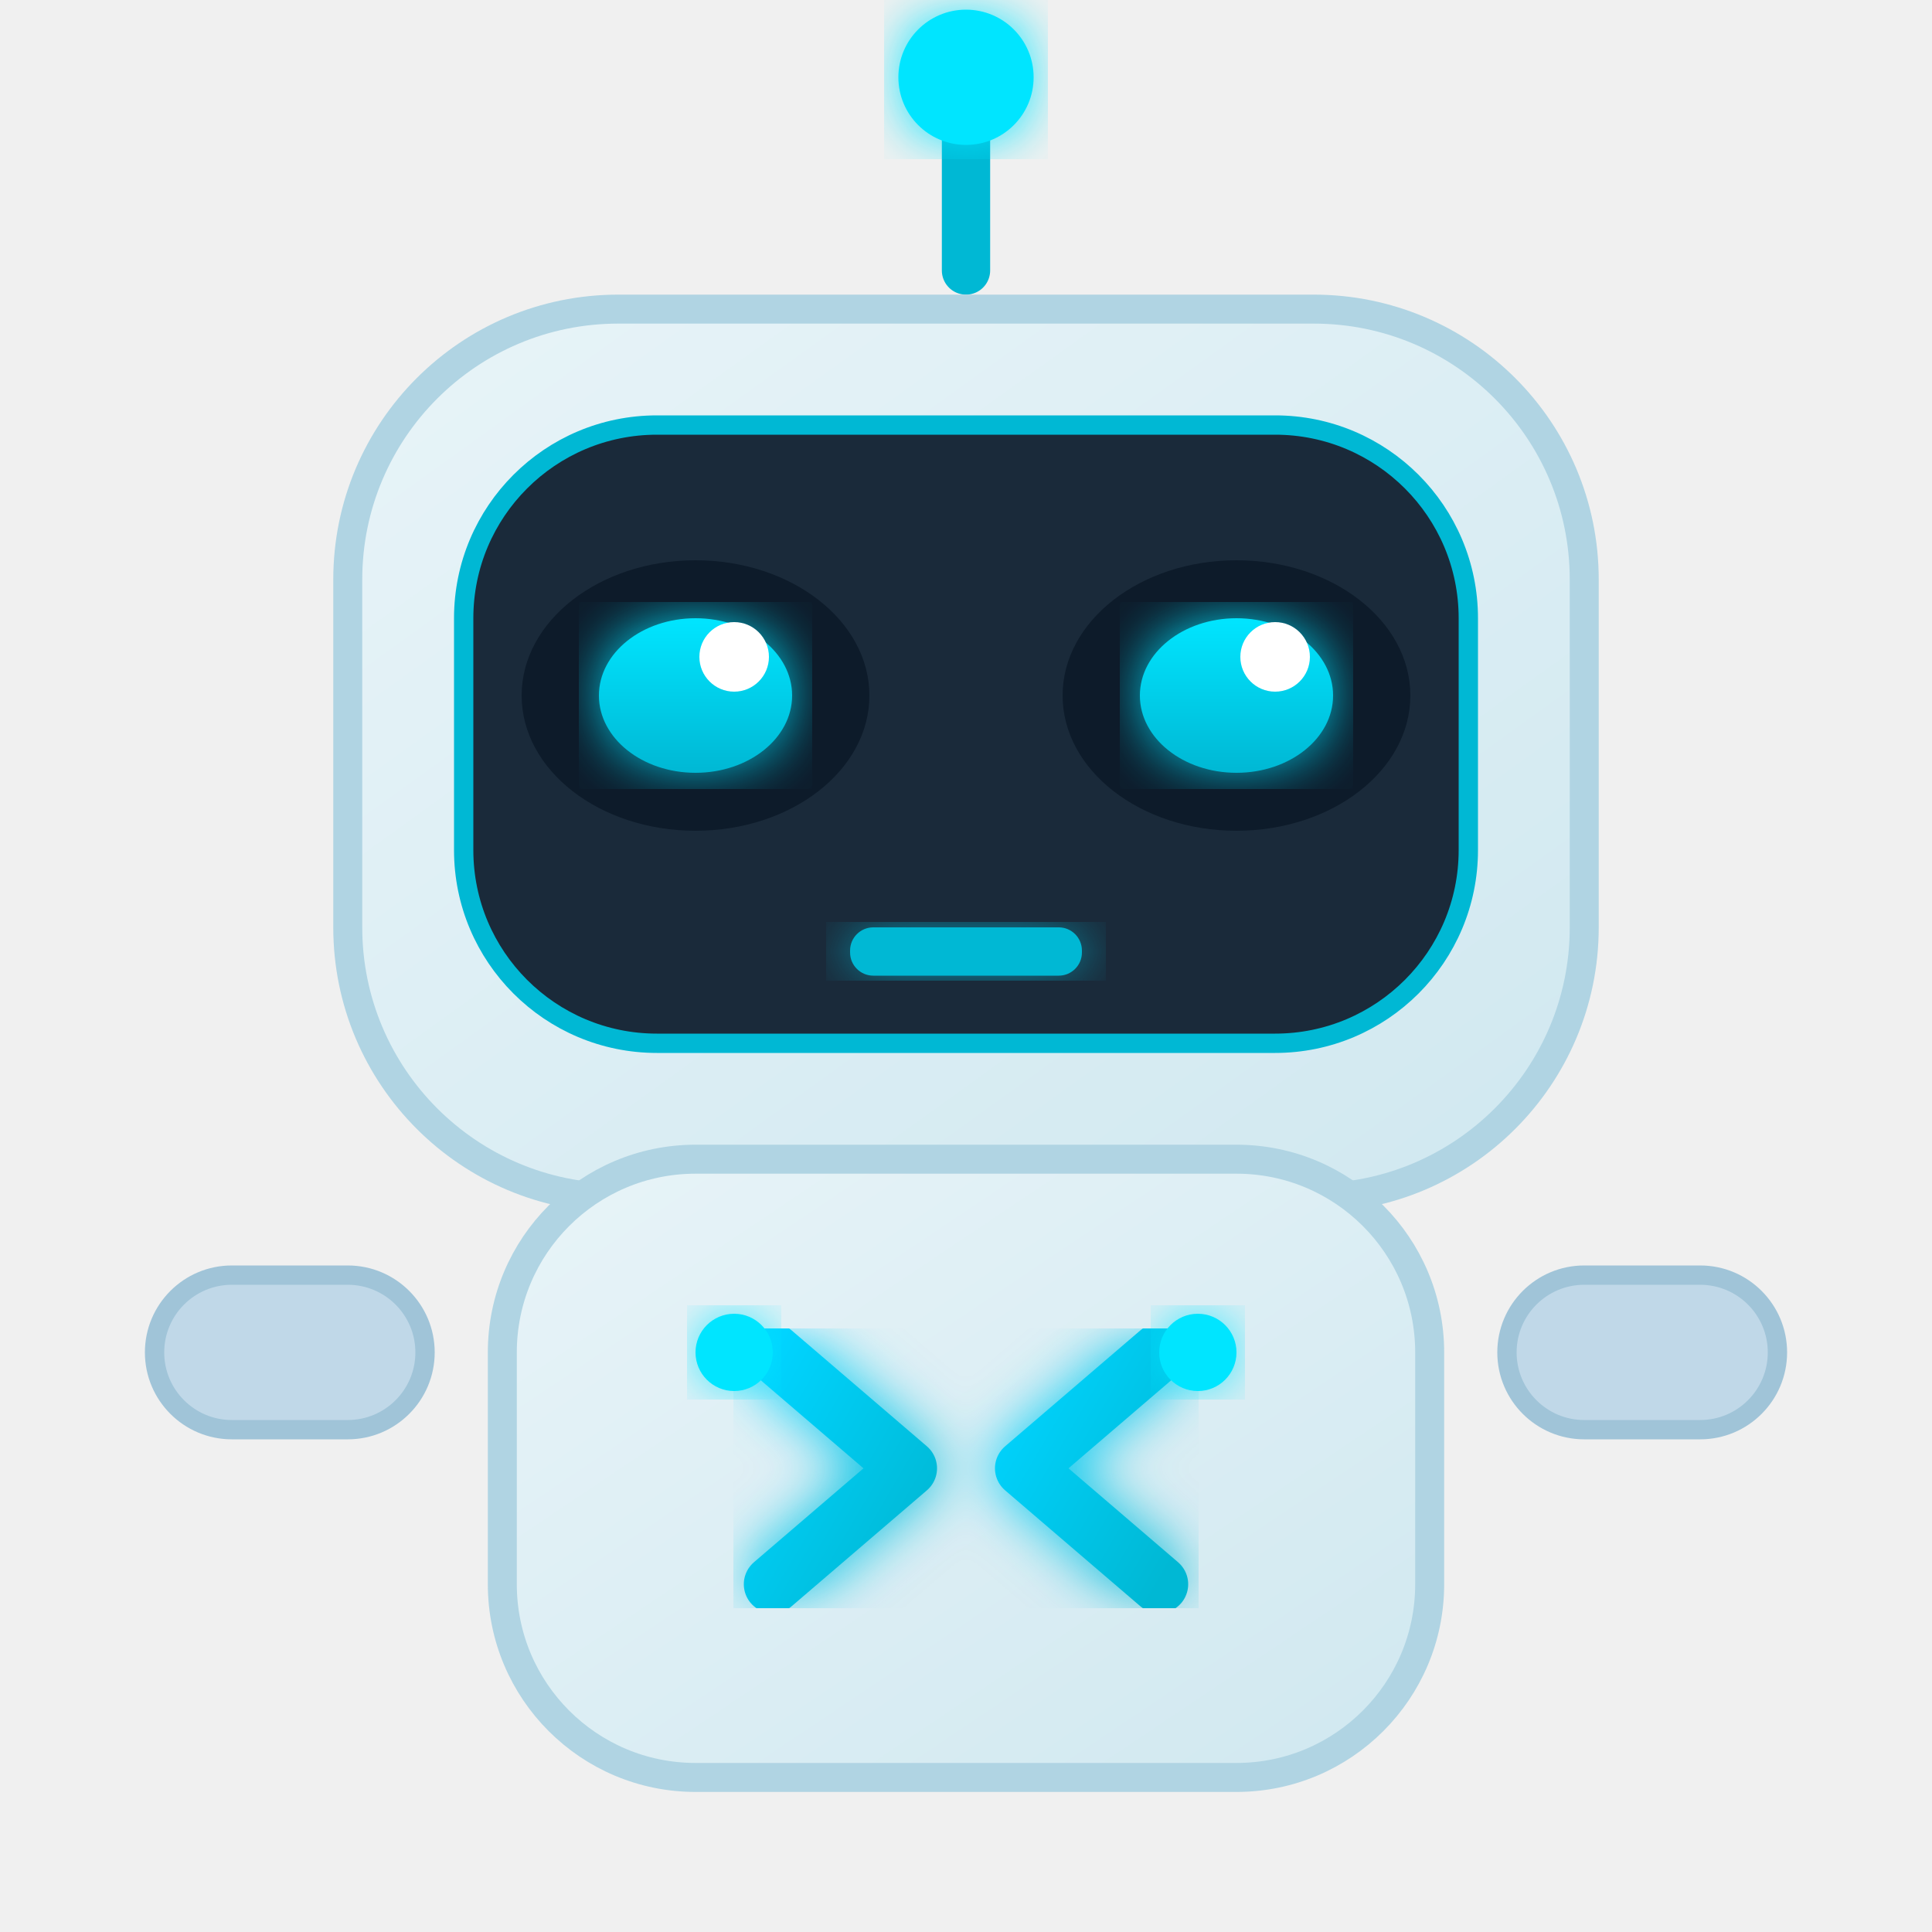
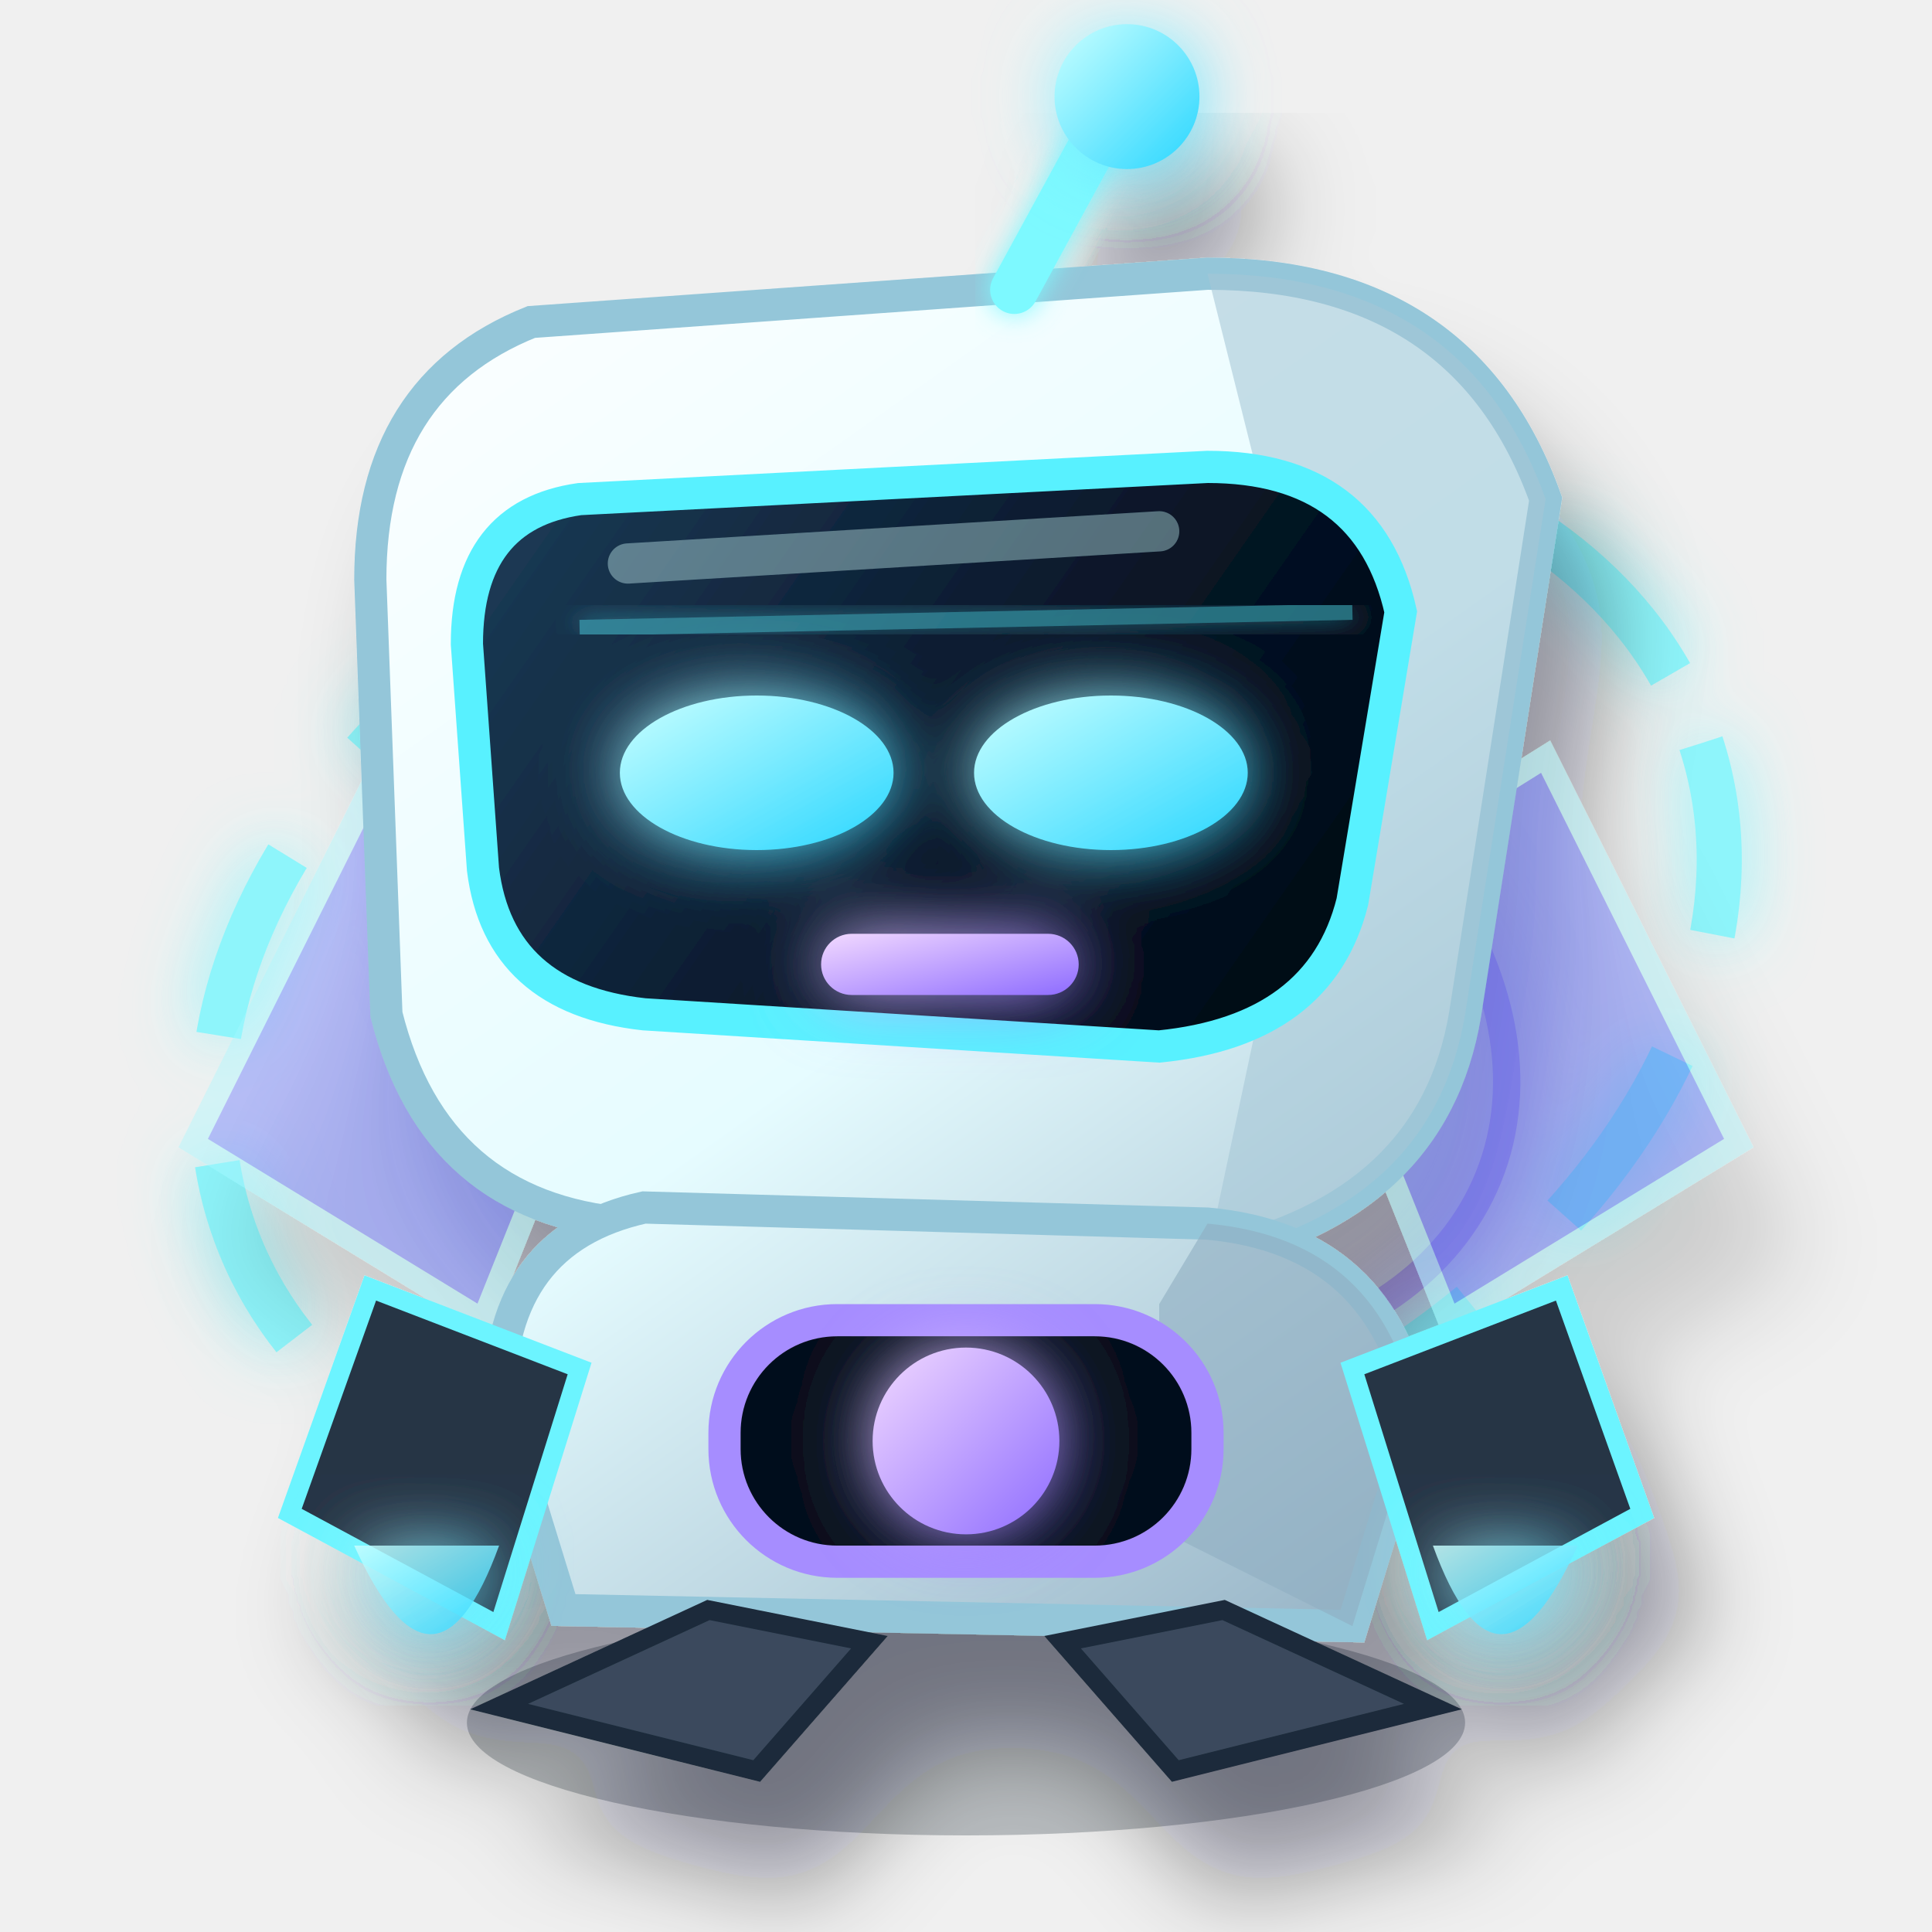
- <svg xmlns="http://www.w3.org/2000/svg" viewBox="0 0 100 100" width="100" height="100">
+ <svg xmlns="http://www.w3.org/2000/svg" viewBox="0 0 120 120" width="120" height="120">
  <defs>
-     <linearGradient id="bodyGrad" x1="0%" y1="0%" x2="100%" y2="100%">
-       <stop offset="0%" stop-color="#E8F4F8" />
-       <stop offset="100%" stop-color="#D0E8F0" />
+     <linearGradient id="pearlShell" x1="24" y1="10" x2="92" y2="106" gradientUnits="userSpaceOnUse">
+       <stop offset="0" stop-color="#FFFFFF" />
+       <stop offset="0.52" stop-color="#E6FCFF" />
+       <stop offset="1" stop-color="#8AA8BD" />
    </linearGradient>
-     <linearGradient id="xpGrad" x1="0%" y1="0%" x2="100%" y2="100%">
-       <stop offset="0%" stop-color="#00D4FF" />
-       <stop offset="100%" stop-color="#00B8D4" />
+     <linearGradient id="glass" x1="33" y1="30" x2="86" y2="67" gradientUnits="userSpaceOnUse">
+       <stop offset="0" stop-color="#1B3A55" />
+       <stop offset="0.55" stop-color="#071426" />
+       <stop offset="1" stop-color="#020711" />
    </linearGradient>
-     <linearGradient id="eyeGrad" x1="0%" y1="0%" x2="0%" y2="100%">
-       <stop offset="0%" stop-color="#00E5FF" />
-       <stop offset="100%" stop-color="#00B8D4" />
+     <linearGradient id="cyanGlow" x1="0" y1="0" x2="1" y2="1">
+       <stop offset="0" stop-color="#C9FFFF" />
+       <stop offset="1" stop-color="#29D6FF" />
    </linearGradient>
-     <filter id="glow">
-       <feGaussianBlur stdDeviation="1.5" result="blur" />
+     <linearGradient id="violetGlow" x1="0" y1="0" x2="1" y2="1">
+       <stop offset="0" stop-color="#F2D9FF" />
+       <stop offset="1" stop-color="#8E6CFF" />
+     </linearGradient>
+     <filter id="softDepth" x="-35%" y="-35%" width="170%" height="170%">
+       <feDropShadow dx="3" dy="7" stdDeviation="3" flood-color="#00111C" flood-opacity="0.38" />
+     </filter>
+     <filter id="neon" x="-80%" y="-80%" width="260%" height="260%">
+       <feGaussianBlur stdDeviation="2.2" result="blur" />
+       <feMerge>
+         <feMergeNode in="blur" />
+         <feMergeNode in="SourceGraphic" />
+       </feMerge>
+     </filter>
+     <filter id="thinGlow" x="-40%" y="-40%" width="180%" height="180%">
+       <feGaussianBlur stdDeviation="0.8" result="blur" />
      <feMerge>
        <feMergeNode in="blur" />
        <feMergeNode in="SourceGraphic" />
      </feMerge>
    </filter>
  </defs>
-   <line x1="50" y1="14" x2="50" y2="6" stroke="#00B8D4" stroke-width="2.5" stroke-linecap="round" />
-   <circle cx="50" cy="4" r="3.5" fill="#00E5FF" filter="url(#glow)" />
-   <rect x="18" y="16" width="64" height="46" rx="14" fill="url(#bodyGrad)" stroke="#B0D4E3" stroke-width="1.5" />
-   <rect x="24" y="22" width="52" height="32" rx="10" fill="#1A2A3A" stroke="#00B8D4" stroke-width="1" />
-   <ellipse cx="36" cy="36" rx="9" ry="7" fill="#0D1B2A" />
-   <ellipse cx="36" cy="36" rx="5" ry="4" fill="url(#eyeGrad)" filter="url(#glow)" />
-   <circle cx="38" cy="34" r="1.8" fill="white" />
-   <ellipse cx="64" cy="36" rx="9" ry="7" fill="#0D1B2A" />
-   <ellipse cx="64" cy="36" rx="5" ry="4" fill="url(#eyeGrad)" filter="url(#glow)" />
-   <circle cx="66" cy="34" r="1.8" fill="white" />
-   <rect x="44" y="48" width="12" height="2.5" rx="1.2" fill="#00B8D4" filter="url(#glow)" />
-   <rect x="26" y="60" width="48" height="32" rx="10" fill="url(#bodyGrad)" stroke="#B0D4E3" stroke-width="1.5" />
-   <g transform="translate(50, 76)" filter="url(#glow)">
-     <path d="M-10,-6 L-3,0 L-10,6" fill="none" stroke="url(#xpGrad)" stroke-width="3" stroke-linecap="round" stroke-linejoin="round" />
-     <path d="M10,-6 L3,0 L10,6" fill="none" stroke="url(#xpGrad)" stroke-width="3" stroke-linecap="round" stroke-linejoin="round" />
-     <line x1="-6" y1="0" x2="6" y2="0" stroke="url(#xpGrad)" stroke-width="2.5" stroke-linecap="round" />
+   <ellipse cx="60" cy="107" rx="31" ry="7" fill="#00111C" opacity="0.24" />
+   <g id="hologramRing" filter="url(#neon)" opacity="0.72">
+     <ellipse cx="60" cy="61" rx="48" ry="33" fill="none" stroke="#68F7FF" stroke-width="2.8" stroke-dasharray="12 8" transform="rotate(-18 60 61)" />
+     <ellipse cx="60" cy="60" rx="35" ry="23" fill="none" stroke="#9A7DFF" stroke-width="1.7" opacity="0.75" transform="rotate(22 60 60)" />
  </g>
-   <circle cx="38" cy="70" r="2" fill="#00E5FF" filter="url(#glow)" />
-   <circle cx="62" cy="70" r="2" fill="#00E5FF" filter="url(#glow)" />
-   <rect x="8" y="66" width="14" height="8" rx="4" fill="#C0D8E8" stroke="#A0C4D8" stroke-width="1" />
-   <rect x="78" y="66" width="14" height="8" rx="4" fill="#C0D8E8" stroke="#A0C4D8" stroke-width="1" />
+   <g id="prismShell" filter="url(#softDepth)">
+     <path d="M24 47 L12 71 L30 82 L40 57 Z" fill="#5D6AFF" opacity="0.38" stroke="#A8F8FF" stroke-width="1.4" />
+     <path d="M96 47 L108 71 L90 82 L80 57 Z" fill="#5D6AFF" opacity="0.38" stroke="#A8F8FF" stroke-width="1.4" />
+     <path d="M33 20 L75 17 Q91 17 96 31 L91 63 Q89 75 75 78 L39 76 Q27 75 24 63 L23 36 Q23 24 33 20 Z" fill="url(#pearlShell)" stroke="#94C6D9" stroke-width="2" />
+     <path d="M75 17 Q91 17 96 31 L91 63 Q89 75 75 78 L82 45 Z" fill="#A5C6D6" opacity="0.58" />
+     <path d="M36 31 L75 29 Q85 29 87 38 L84 56 Q82 64 72 65 L40 63 Q31 62 30 54 L29 40 Q29 32 36 31 Z" fill="url(#glass)" stroke="#59F1FF" stroke-width="2" />
+     <path d="M39 35 L72 33" stroke="#D3FFFF" stroke-width="2.5" stroke-linecap="round" opacity="0.38" />
+     <path d="M36 39 L84 38" stroke="#59F1FF" stroke-width="1" opacity="0.42" filter="url(#thinGlow)" />
+     <g filter="url(#neon)">
+       <ellipse cx="47" cy="48" rx="8.5" ry="4.8" fill="url(#cyanGlow)" />
+       <ellipse cx="69" cy="48" rx="8.5" ry="4.8" fill="url(#cyanGlow)" />
+       <rect x="51" y="58" width="16" height="3.8" rx="1.9" fill="url(#violetGlow)" />
+     </g>
+     <path d="M40 75 L75 76 Q86 77 88 88 L84 101 L35 100 L31 87 Q31 77 40 75 Z" fill="url(#pearlShell)" stroke="#94C6D9" stroke-width="2" />
+     <path d="M75 76 Q86 77 88 88 L84 101 L72 95 L72 81 Z" fill="#8FAFC1" opacity="0.62" />
+     <rect x="45" y="82" width="30" height="15" rx="7" fill="#06101D" stroke="#A68DFF" stroke-width="2" />
+     <circle id="gravityCore" cx="60" cy="89.5" r="5.8" fill="url(#violetGlow)" filter="url(#neon)" />
+     <g id="thrusterLeft">
+       <path d="M23 80 L36 85 L31 101 L18 94 Z" fill="#263445" stroke="#6CF4FF" stroke-width="1.2" />
+       <path d="M22 96 Q27 107 31 96" fill="url(#cyanGlow)" opacity="0.86" filter="url(#neon)" />
+     </g>
+     <g id="thrusterRight">
+       <path d="M97 80 L84 85 L89 101 L102 94 Z" fill="#263445" stroke="#6CF4FF" stroke-width="1.2" />
+       <path d="M98 96 Q93 107 89 96" fill="url(#cyanGlow)" opacity="0.86" filter="url(#neon)" />
+     </g>
+     <path d="M44 100 L31 106 L47 110 L54 102 Z" fill="#3A4A5D" stroke="#1C2A3A" stroke-width="1.2" />
+     <path d="M76 100 L89 106 L73 110 L66 102 Z" fill="#3A4A5D" stroke="#1C2A3A" stroke-width="1.2" />
+     <path d="M63 18 L69 7" stroke="#7DF9FF" stroke-width="3" stroke-linecap="round" filter="url(#thinGlow)" />
+     <circle cx="70" cy="6" r="4.5" fill="url(#cyanGlow)" filter="url(#neon)" />
+   </g>
</svg>
